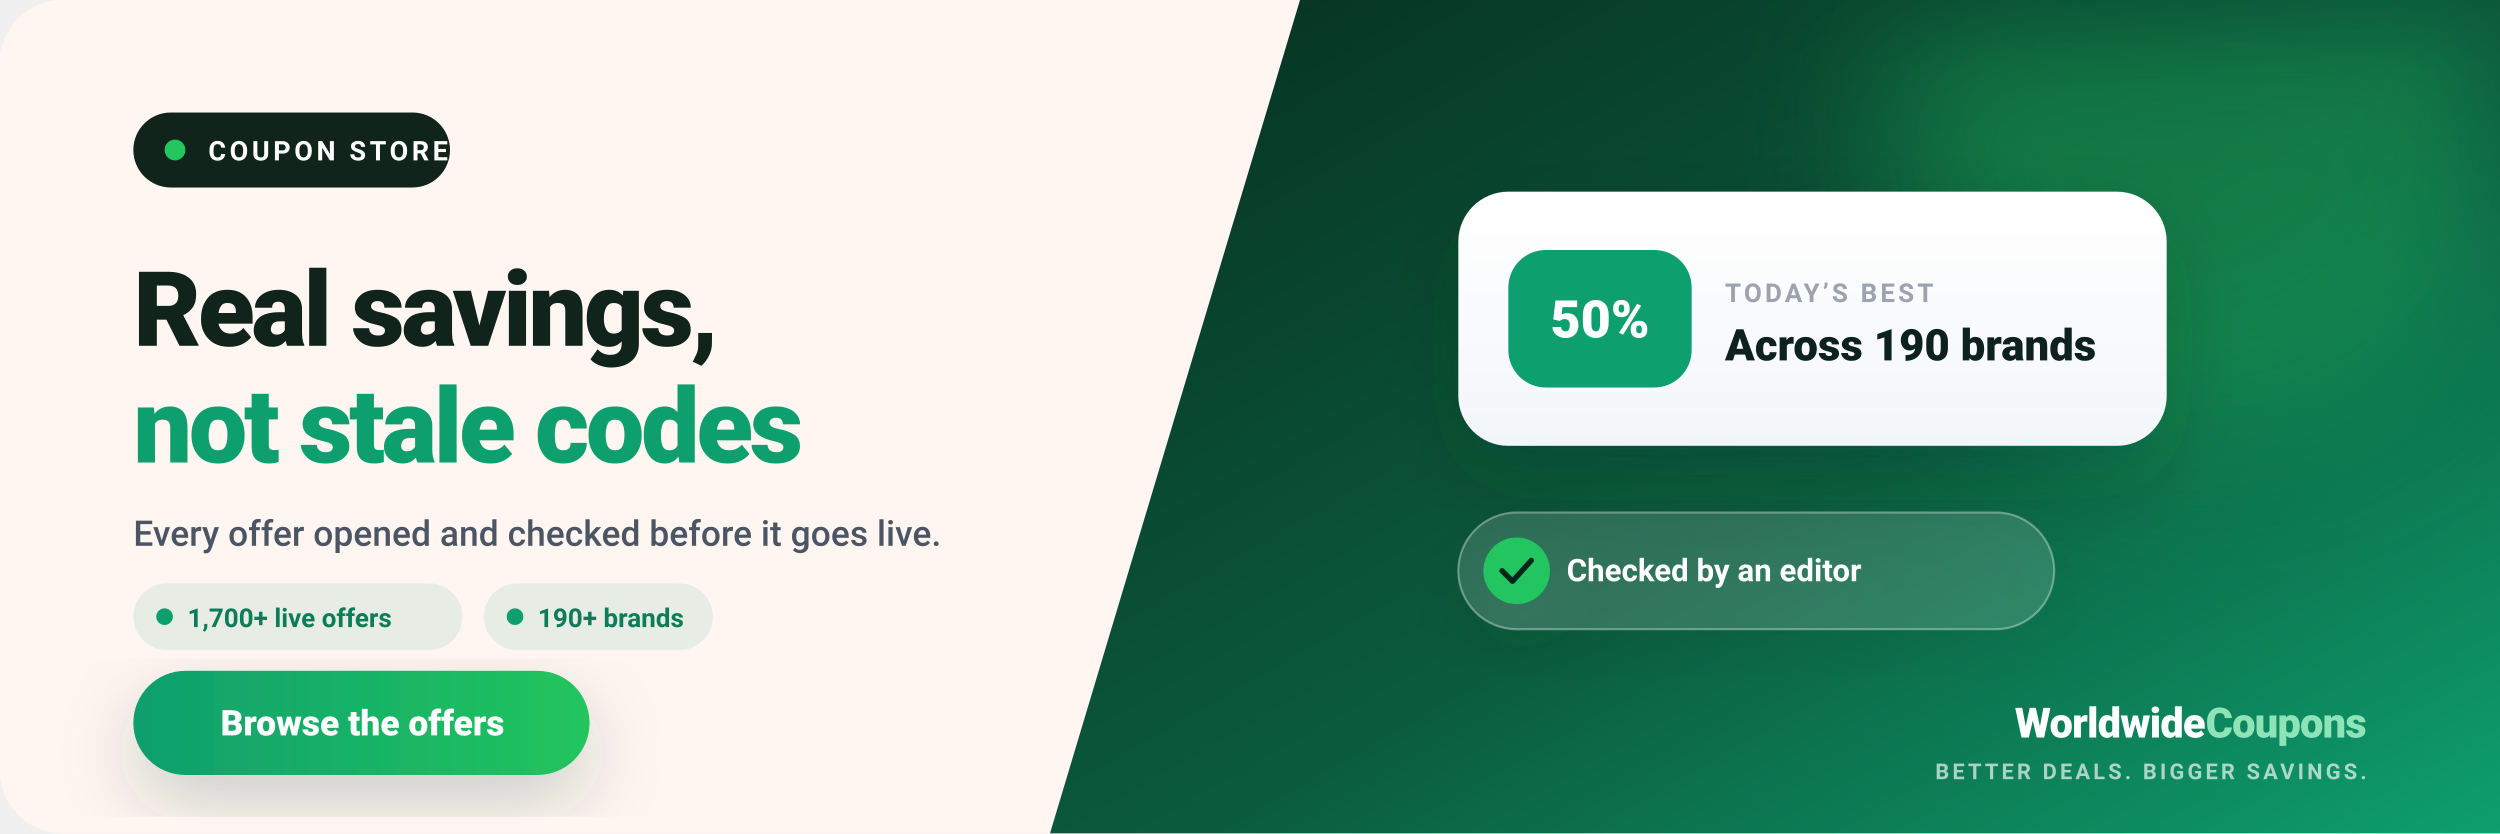
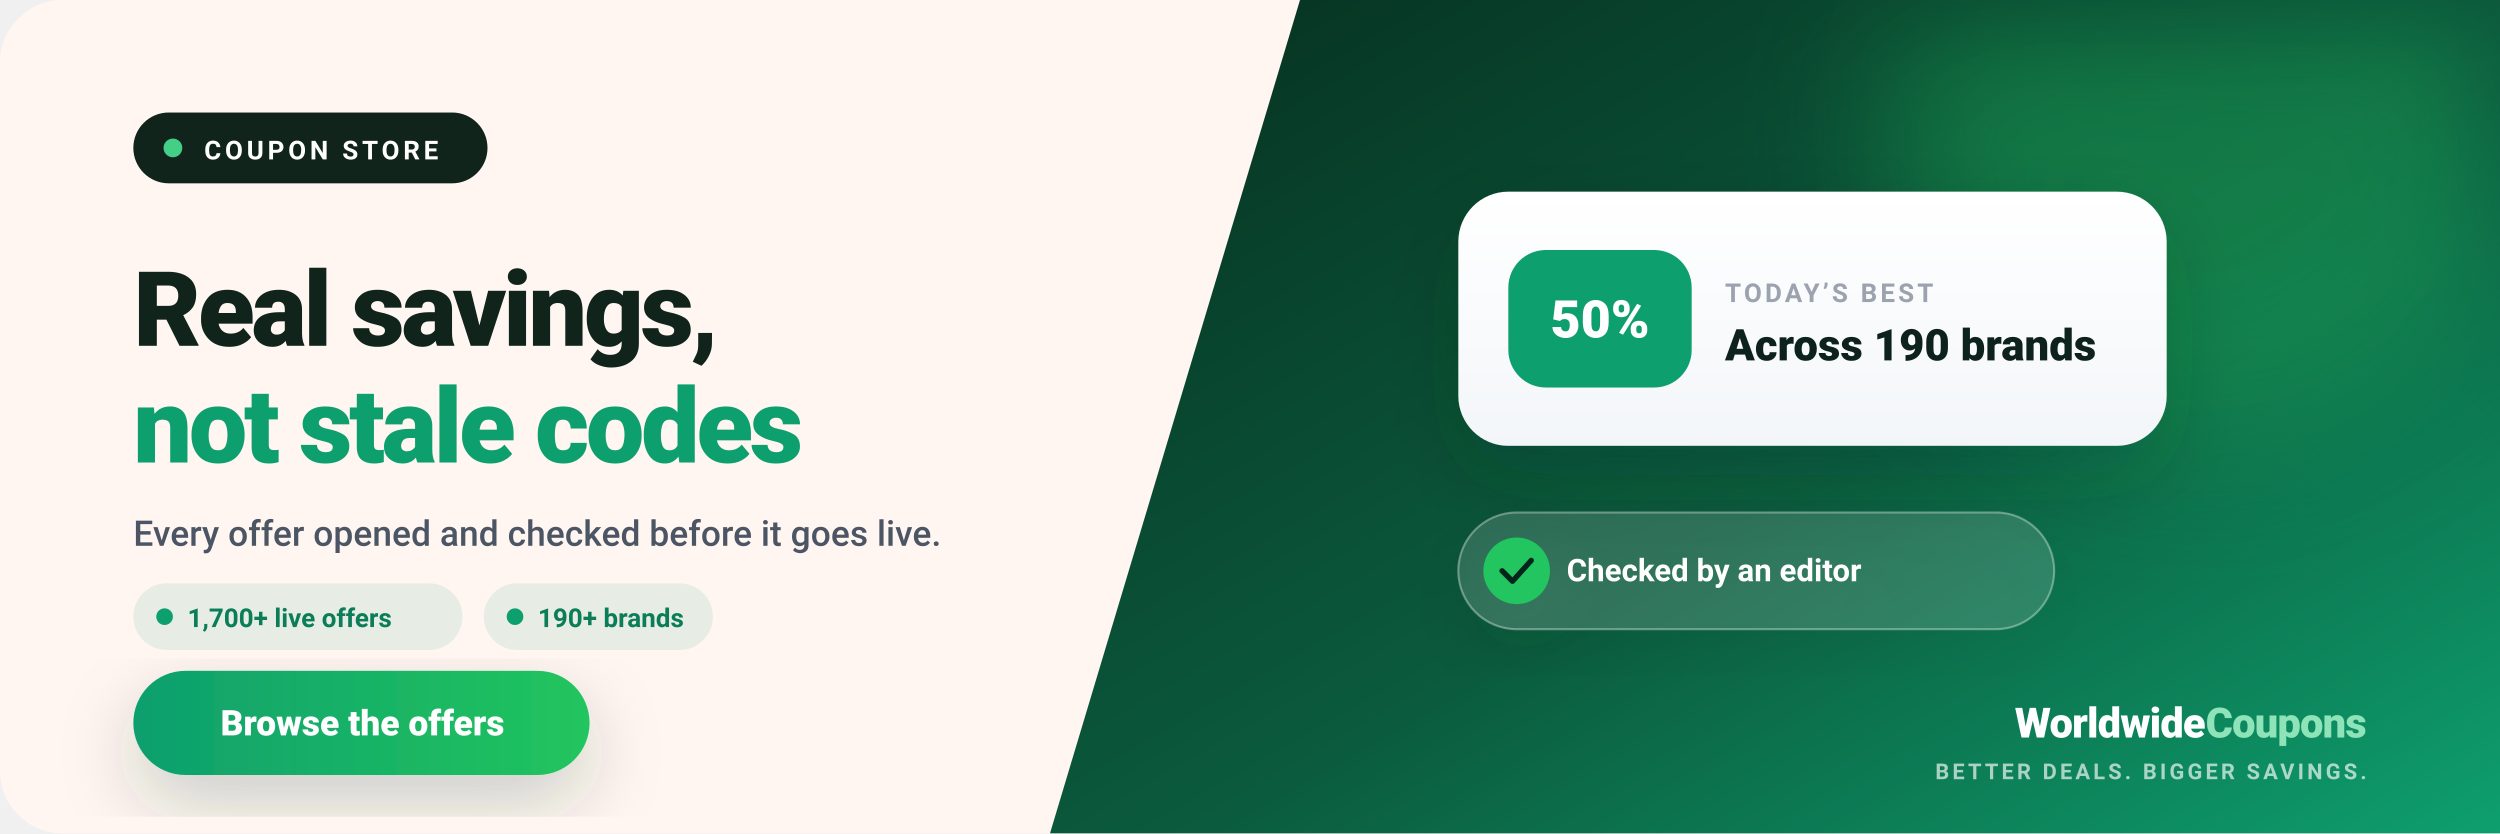
<svg xmlns="http://www.w3.org/2000/svg" viewBox="0 0 1200 400" width="1200" height="400" role="img" aria-label="Real savings, not stale codes — WorldwideCoupons">
  <defs>
    <filter id="lift" x="-40%" y="-40%" width="180%" height="180%">
      <feDropShadow dx="0" dy="14" stdDeviation="18" flood-color="#0B3B2A" flood-opacity="0.2" />
    </filter>
    <filter id="glow" x="-60%" y="-60%" width="220%" height="220%">
      <feGaussianBlur stdDeviation="34" />
    </filter>
    <linearGradient id="cta" x1="0" y1="0" x2="1" y2="0">
      <stop offset="0%" stop-color="#0E9F6E" />
      <stop offset="100%" stop-color="#22C55E" />
    </linearGradient>
    <linearGradient id="panel" x1="0" y1="0" x2="1" y2="1">
      <stop offset="0%" stop-color="#06301F" />
      <stop offset="55%" stop-color="#0B5B3E" />
      <stop offset="100%" stop-color="#0E9F6E" />
    </linearGradient>
    <linearGradient id="card" x1="0" y1="0" x2="0" y2="1">
      <stop offset="0%" stop-color="#FFFFFF" />
      <stop offset="100%" stop-color="#F3F6F9" />
    </linearGradient>
  </defs>
  <rect width="1200" height="400" rx="30" fill="#FFF6F2" />
  <g clip-path="inset(0 round 30)">
    <path d="M624 0H1200V400H504Z" fill="url(#panel)" />
    <circle cx="1056" cy="60" r="150" fill="#22C55E" opacity="0.32" filter="url(#glow)" />
  </g>
  <g transform="translate(64 54)">
-     <rect width="152" height="36" rx="18" fill="#10241C" />
-     <circle cx="20" cy="18" r="5" fill="#22C55E" />
-     <text x="36" y="23" font-size="13" font-weight="700" letter-spacing="1.7" fill="#FFFFFF" font-family="ui-sans-serif, system-ui, -apple-system, 'Segoe UI', Roboto, sans-serif">COUPON STORE</text>
+     <rect width="170" height="34" rx="17" fill="#10241C" />
+     <circle cx="19" cy="17" r="4.5" fill="#43CF86" />
+     <text x="34" y="22.5" font-size="12.5" font-weight="700" letter-spacing="1.8" fill="#FFFFFF" font-family="ui-sans-serif, system-ui, -apple-system, 'Segoe UI', Roboto, sans-serif">COUPON STORE</text>
  </g>
  <text x="64" y="166" font-size="50" font-weight="800" fill="#10241C" text-anchor="start" letter-spacing="-1.6" font-family="ui-sans-serif, system-ui, -apple-system, 'Segoe UI', Roboto, sans-serif">Real savings,</text>
  <text x="64" y="222" font-size="50" font-weight="800" fill="#0E9F6E" text-anchor="start" letter-spacing="-1.6" font-family="ui-sans-serif, system-ui, -apple-system, 'Segoe UI', Roboto, sans-serif">not stale codes</text>
  <text x="64" y="262" font-size="17" font-weight="500" fill="#4B5563" text-anchor="start" letter-spacing="0" font-family="ui-sans-serif, system-ui, -apple-system, 'Segoe UI', Roboto, sans-serif">Every offer opened and checked before it goes live.</text>
  <g transform="translate(64 280)">
    <rect width="158" height="32" rx="16" fill="#0E9F6E" fill-opacity="0.1" />
    <circle cx="15" cy="16" r="4" fill="#0E9F6E" />
    <text x="26" y="21" font-size="12.5" font-weight="700" fill="#0B7D58" font-family="ui-sans-serif, system-ui, -apple-system, 'Segoe UI', Roboto, sans-serif">1,700+ live offers</text>
  </g>
  <g transform="translate(232.2 280)">
    <rect width="110" height="32" rx="16" fill="#0E9F6E" fill-opacity="0.1" />
    <circle cx="15" cy="16" r="4" fill="#0E9F6E" />
    <text x="26" y="21" font-size="12.5" font-weight="700" fill="#0B7D58" font-family="ui-sans-serif, system-ui, -apple-system, 'Segoe UI', Roboto, sans-serif">190+ brands</text>
  </g>
  <g transform="translate(64 322)" filter="url(#lift)">
    <rect width="219" height="50" rx="25" fill="url(#cta)" />
    <text x="110" y="31" text-anchor="middle" font-size="17" font-weight="800" fill="#FFFFFF" font-family="ui-sans-serif, system-ui, -apple-system, 'Segoe UI', Roboto, sans-serif">Browse the offers</text>
  </g>
  <g transform="translate(700 92)" filter="url(#lift)">
    <rect width="340" height="122" rx="24" fill="url(#card)" />
    <rect x="24" y="28" width="88" height="66" rx="18" fill="#0E9F6E" />
    <text x="68" y="70" text-anchor="middle" font-size="25" font-weight="800" fill="#FFFFFF" font-family="ui-sans-serif, system-ui, -apple-system, 'Segoe UI', Roboto, sans-serif">50%</text>
    <text x="128" y="53" font-size="12.5" font-weight="700" letter-spacing="1.5" fill="#9CA3AF" font-family="ui-sans-serif, system-ui, -apple-system, 'Segoe UI', Roboto, sans-serif">TODAY’S BEST</text>
    <text x="128" y="81" font-size="21" font-weight="800" fill="#10241C" font-family="ui-sans-serif, system-ui, -apple-system, 'Segoe UI', Roboto, sans-serif">Across 190 brands</text>
  </g>
  <g transform="translate(700 246)" filter="url(#lift)">
    <rect width="286" height="56" rx="28" fill="#FFFFFF" fill-opacity="0.14" stroke="#FFFFFF" stroke-opacity="0.35" />
    <circle cx="28" cy="28" r="16" fill="#22C55E" />
    <path d="M21 28l5 5 9-10" fill="none" stroke="#06281C" stroke-width="2.6" stroke-linecap="round" stroke-linejoin="round" />
    <text x="52" y="33" font-size="15" font-weight="700" fill="#FFFFFF" font-family="ui-sans-serif, system-ui, -apple-system, 'Segoe UI', Roboto, sans-serif">Checked by an editor</text>
  </g>
  <g transform="translate(1136 354)">
    <text x="0" y="0" text-anchor="end" font-size="20" font-weight="800" fill="#FFFFFF" letter-spacing="-0.4" font-family="ui-sans-serif, system-ui, -apple-system, 'Segoe UI', Roboto, sans-serif">Worldwide<tspan fill="#8FE3B9">Coupons</tspan>
    </text>
    <text x="0" y="20" text-anchor="end" font-size="10.5" font-weight="600" fill="#FFFFFF" fill-opacity="0.65" letter-spacing="1.5" font-family="ui-sans-serif, system-ui, -apple-system, 'Segoe UI', Roboto, sans-serif">BETTER DEALS. BIGGER SAVINGS.</text>
  </g>
</svg>
